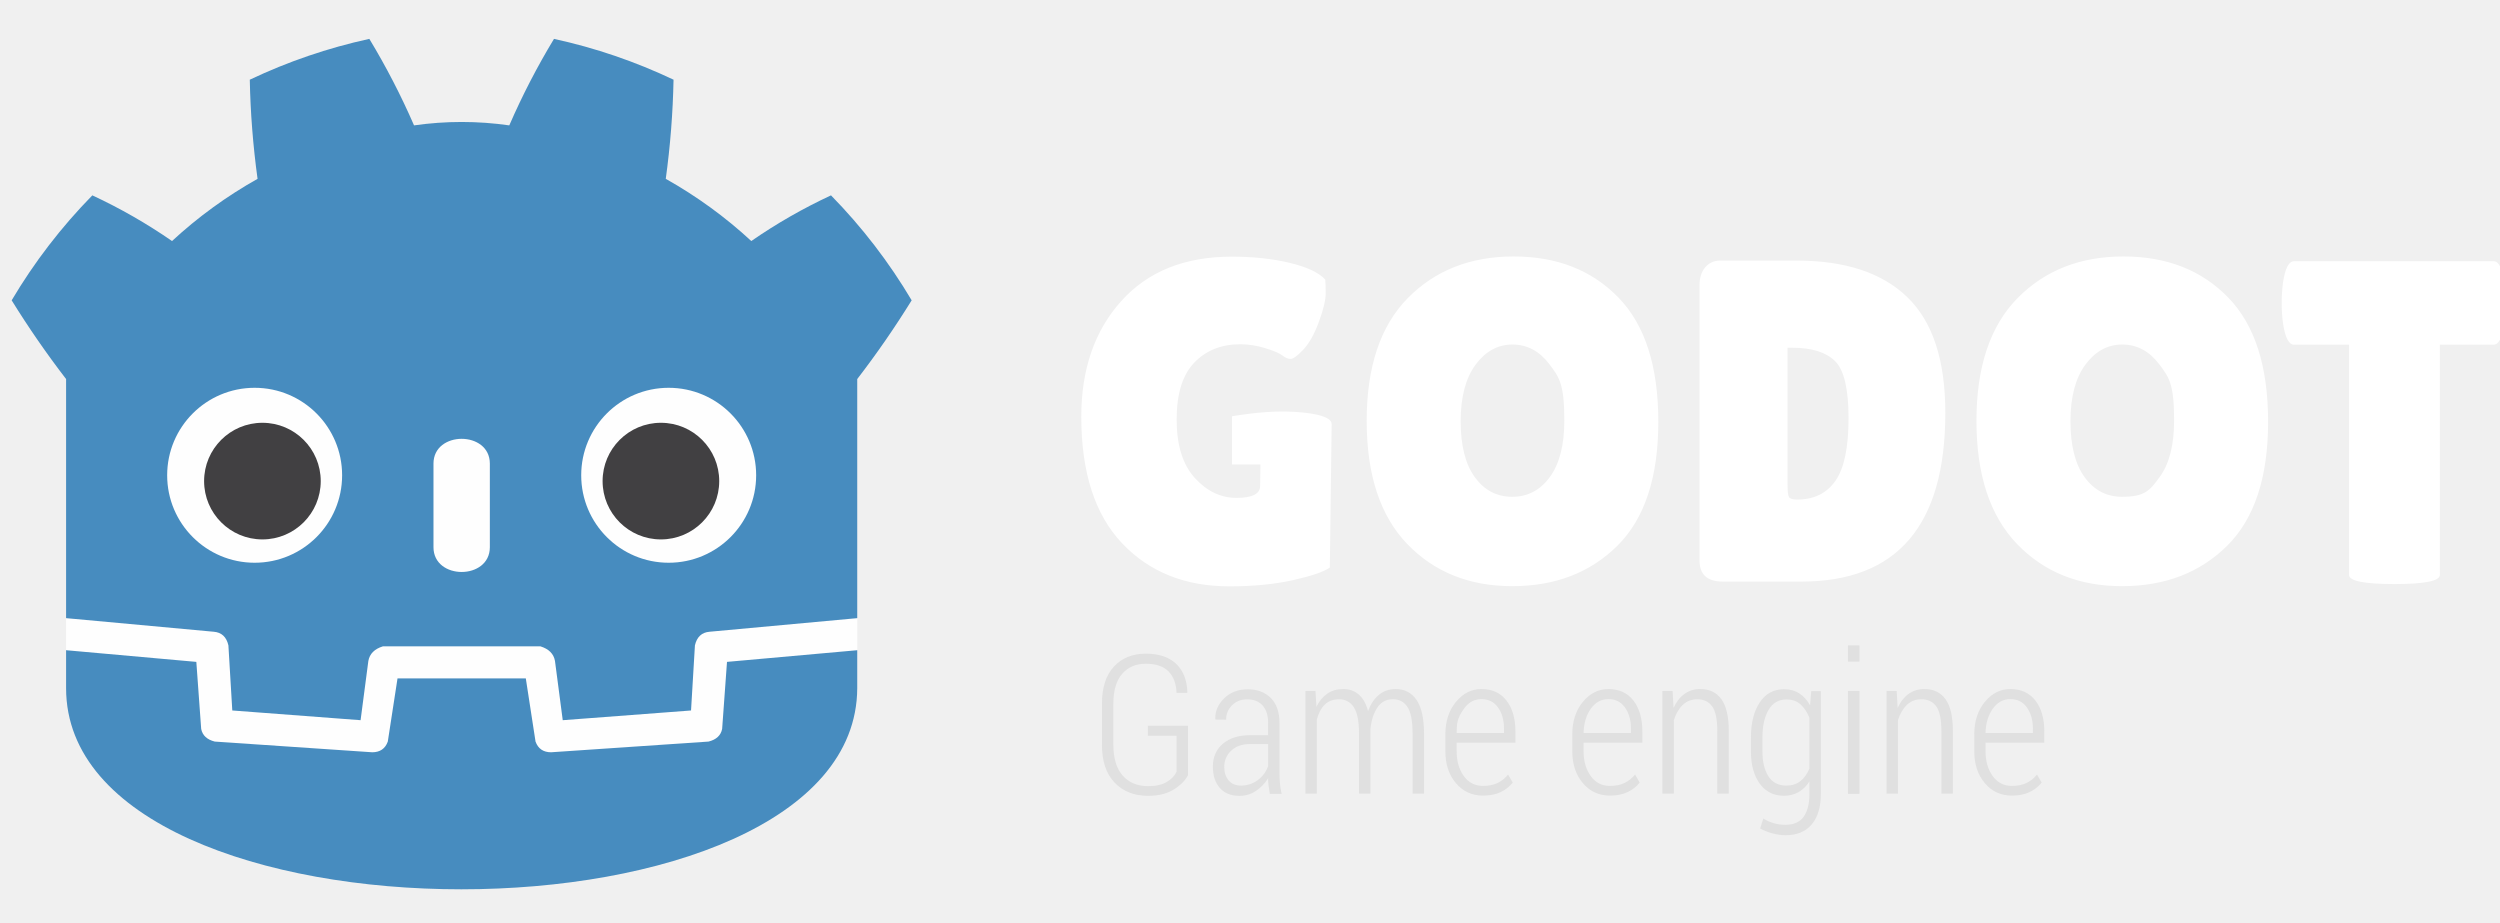
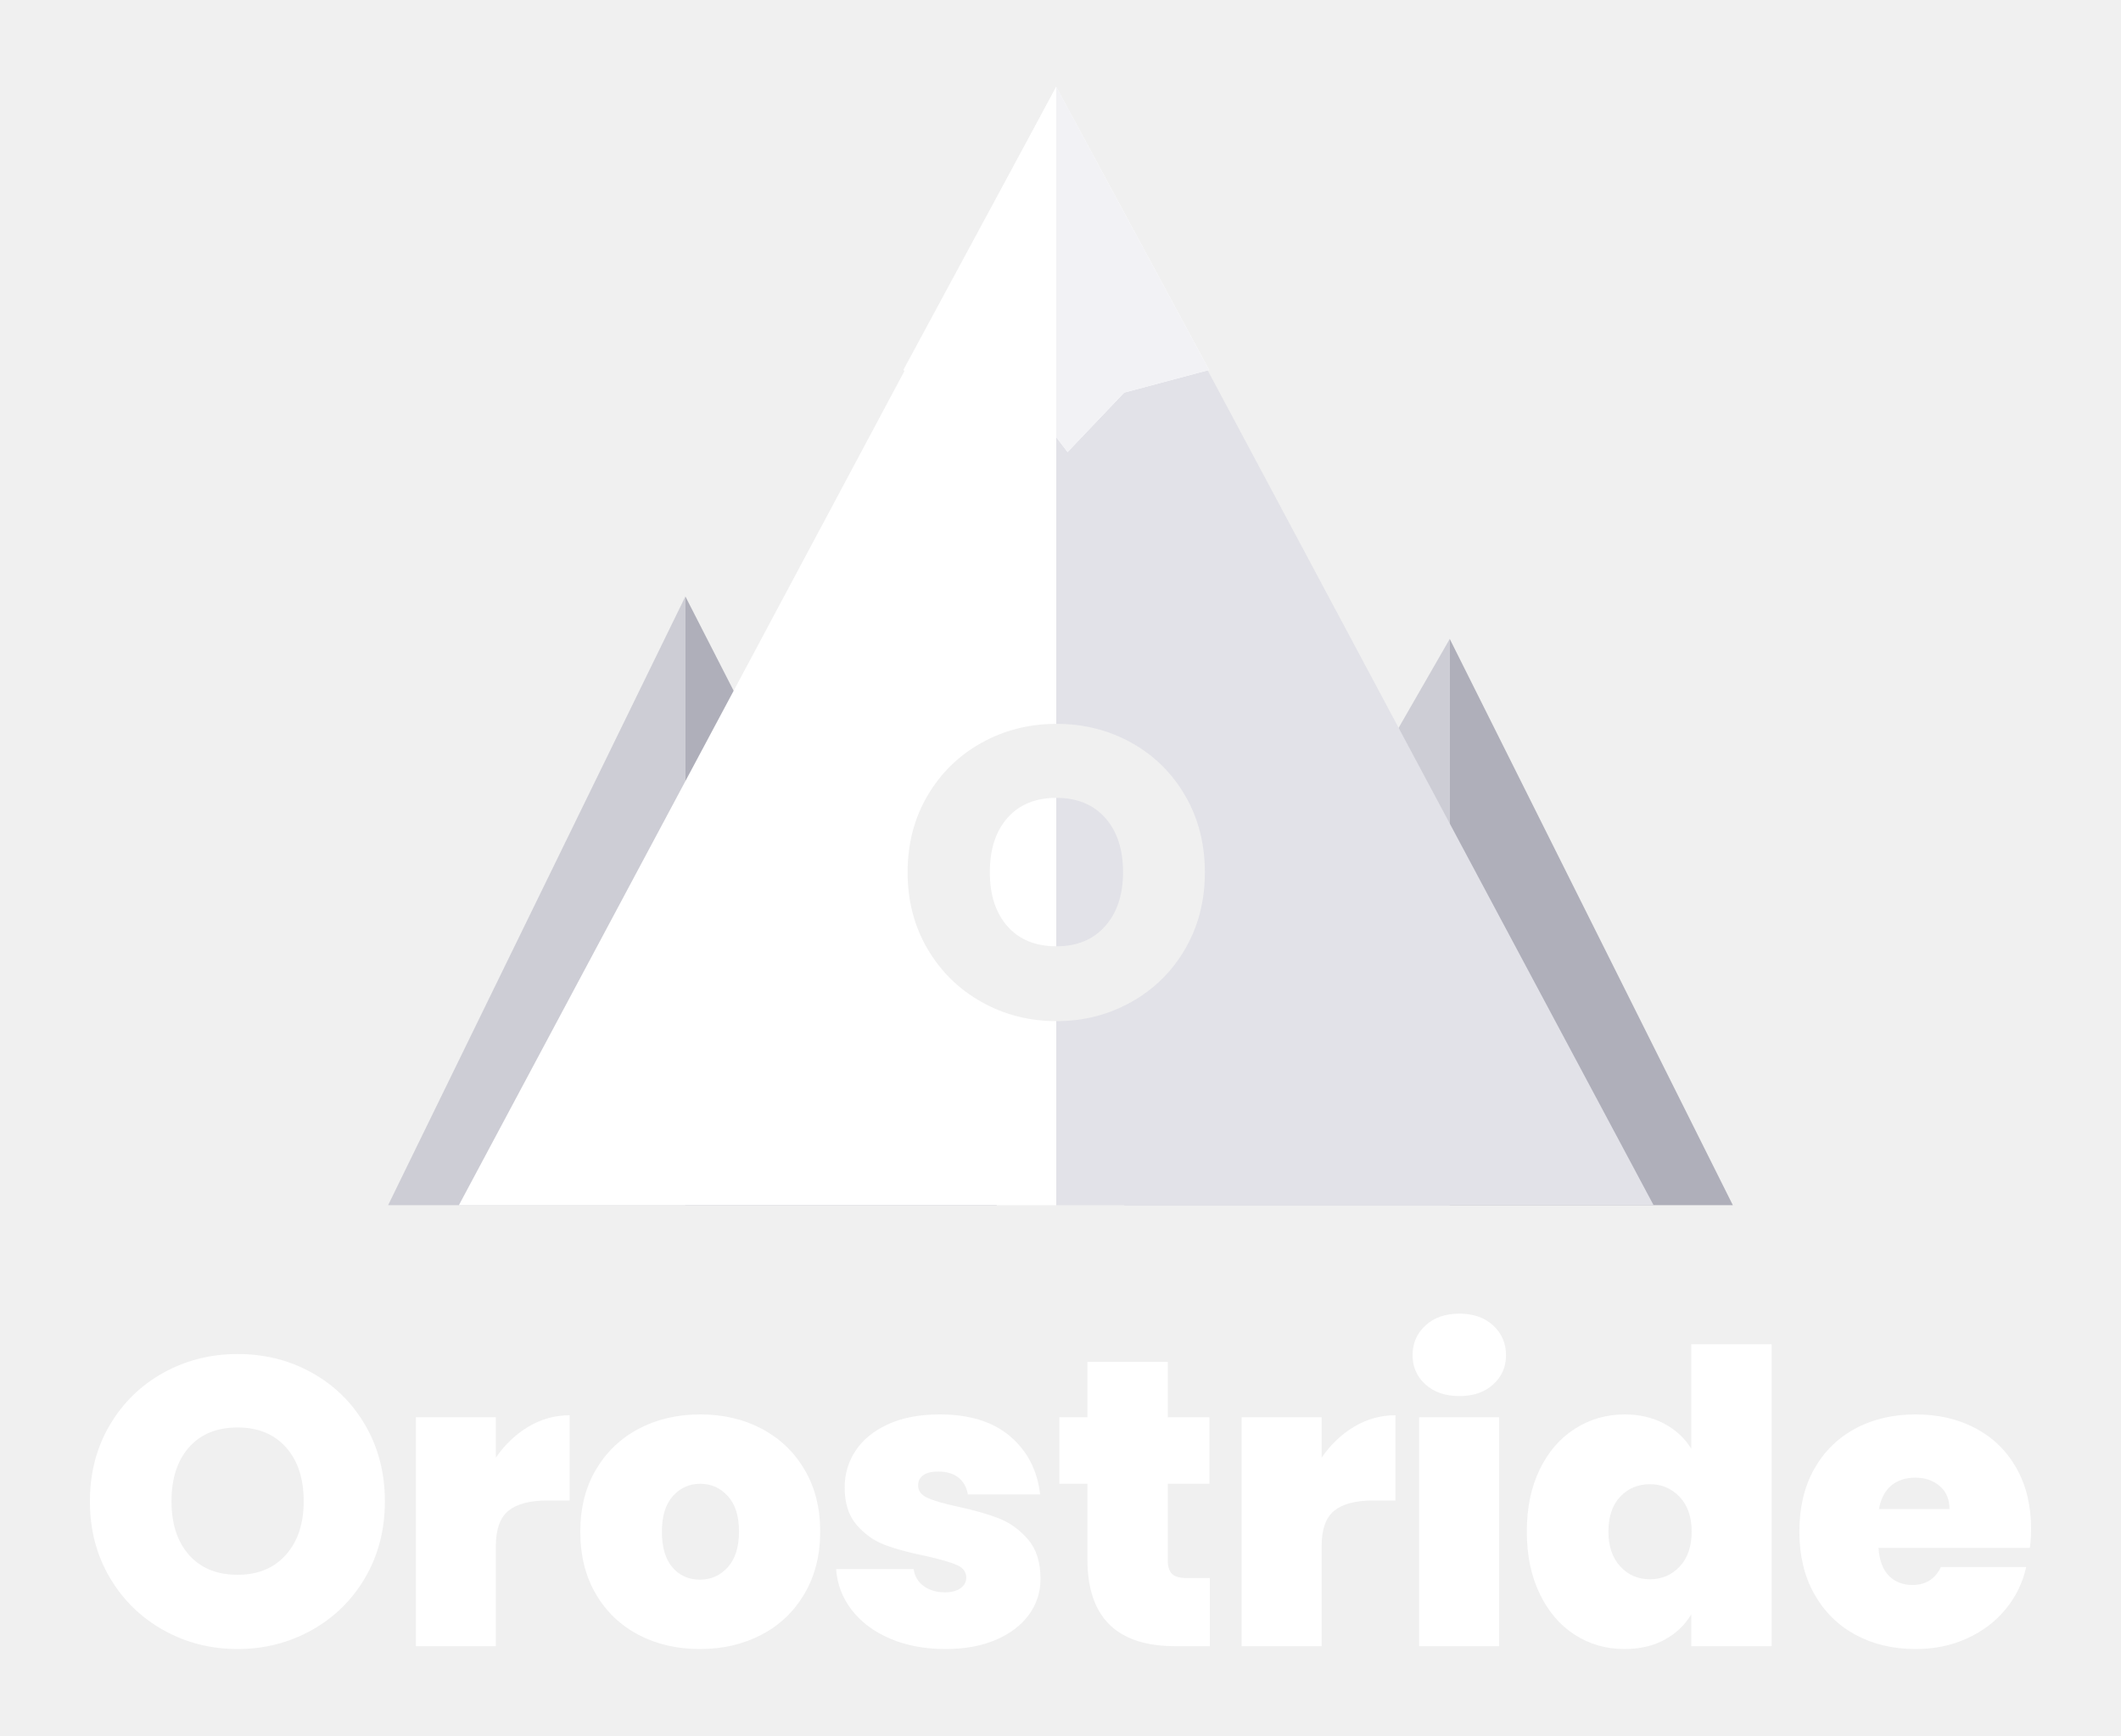
- <svg xmlns="http://www.w3.org/2000/svg" width="187" height="69">
-   <path fill="#fff" d="M96.116 30.781c-1.847-.029-3.96.356-3.96.356v3.605h2.125l-.024 1.606q0 .893-1.767.894-1.767-.001-3.12-1.493-1.358-1.495-1.356-4.372 0-2.884 1.32-4.255 1.32-1.372 3.448-1.372a6.3 6.3 0 0 1 1.852.292q.96.291 1.287.546c.217.176.422.258.618.258q.29.002.94-.685.654-.687 1.169-2.074c.342-.929.514-1.64.514-2.145 0-.501-.011-.847-.034-1.029q-.72-.788-2.66-1.252-1.936-.464-4.338-.463-5.282 0-8.265 3.327-2.986 3.328-2.985 8.644 0 6.244 3.051 9.467 3.055 3.224 8.028 3.223 2.674 0 4.75-.463 2.075-.462 2.762-.943l.137-10.734c0-.623-1.646-.906-3.492-.938m17.018-5.01q-1.645 0-2.762 1.509-1.114 1.509-1.114 4.234 0 2.73 1.064 4.186 1.063 1.46 2.795 1.46t2.812-1.478q1.081-1.473 1.082-4.218c.001-2.745-.373-3.237-1.116-4.22q-1.114-1.473-2.761-1.473m-.017 18.074q-4.819 0-7.856-3.153-3.033-3.156-3.033-9.21 0-6.056 3.068-9.178 3.07-3.12 7.924-3.12 4.854-.002 7.837 3.072c1.991 2.045 2.985 5.146 2.985 9.294q0 6.224-3.053 9.263-3.053 3.032-7.872 3.032M133.71 26.01v10.26q0 .717.104.907.103.189.616.189 1.888 0 2.865-1.408.978-1.404.976-4.68-.001-3.278-1.01-4.27-1.013-.996-3.208-.998zm-6.585 15.917V21.348q-.001-.858.43-1.359.427-.496 1.114-.497h5.728q5.454.001 8.281 2.747 2.832 2.742 2.832 8.642 0 12.622-10.772 12.622h-5.864q-1.749.001-1.75-1.577m31.623-16.155q-1.648 0-2.763 1.509-1.113 1.509-1.113 4.234 0 2.73 1.063 4.186 1.062 1.46 2.795 1.46c1.733 0 2.093-.492 2.813-1.478q1.08-1.473 1.081-4.218c.001-2.745-.372-3.237-1.115-4.22q-1.114-1.473-2.761-1.473m-.018 18.074q-4.819 0-7.854-3.153-3.036-3.156-3.036-9.21 0-6.056 3.069-9.178 3.07-3.12 7.925-3.12 4.853-.002 7.837 3.072c1.99 2.045 2.984 5.146 2.984 9.294q0 6.224-3.053 9.263-3.053 3.032-7.872 3.032m23.773-.842c0 .454-1.13.685-3.395.685q-3.396-.001-3.397-.685v-17.22h-4.115q-.584.001-.823-1.58a11 11 0 0 1-.101-1.542q-.001-.787.1-1.543c.16-1.05.435-1.58.824-1.58h14.92q.584.002.825 1.58a11.6 11.6 0 0 1 0 3.086q-.242 1.58-.824 1.579h-4.014z" />
-   <path fill="#e0e0e0" d="M88.866 57.973q-.284.585-1.048 1.069-.764.486-1.942.486-1.554.002-2.503-.987-.946-.983-.947-2.833v-3.073q0-1.808.895-2.776c.596-.64 1.395-.966 2.392-.966q1.462.002 2.265.764.8.765.837 2.128l-.013.04h-.796q-.041-1.042-.61-1.612-.568-.565-1.683-.566-1.128 0-1.782.765-.652.762-.651 2.215v3.091q0 1.507.702 2.3.701.785 1.894.785.873.001 1.398-.313.526-.312.732-.763v-2.692h-2.144v-.748h3.004zm3.95.789q.708.001 1.26-.406.55-.41.777-1.04v-1.661H93.49q-.87 0-1.393.493a1.6 1.6 0 0 0-.522 1.22q0 .616.327 1.006.327.389.915.388m2.165.62a20 20 0 0 1-.097-.652 4 4 0 0 1-.03-.518 3 3 0 0 1-.906.945q-.555.374-1.238.373-.952 0-1.47-.591-.517-.594-.518-1.603 0-1.07.751-1.707.753-.636 2.038-.636h1.342v-.943q-.001-.815-.41-1.28-.415-.457-1.152-.459-.687 0-1.133.441a1.46 1.46 0 0 0-.442 1.078l-.797-.007-.014-.042q-.033-.865.659-1.544.69-.678 1.77-.677 1.064 0 1.719.646.65.653.651 1.86v3.767q0 .412.037.795a5 5 0 0 0 .127.753zm3.415-7.698.072 1.191a2.46 2.46 0 0 1 .808-.989q.505-.345 1.186-.345.697 0 1.17.408.475.408.697 1.237.284-.766.805-1.207.524-.438 1.259-.438 1.01 0 1.566.818.557.819.557 2.518v4.485h-.857v-4.5q-.001-1.413-.384-1.987-.383-.573-1.093-.574-.745-.002-1.165.637-.417.639-.511 1.605v4.82h-.853v-4.497q0-1.381-.393-1.97a1.25 1.25 0 0 0-1.096-.59q-.674.001-1.083.409t-.585 1.119v5.528h-.853v-7.679zm12.414.61q-.801 0-1.317.73c-.516.73-.522 1.089-.536 1.805h3.542v-.328q0-.952-.446-1.58-.449-.628-1.243-.627m.12 7.218q-1.24 0-2.03-.933-.787-.931-.787-2.382V54.92q0-1.454.79-2.42.792-.96 1.907-.959 1.206 0 1.872.858.67.86.67 2.31v.842h-4.395v.639q0 1.115.532 1.856.534.741 1.442.74.631 0 1.09-.22a2.25 2.25 0 0 0 .783-.632l.349.604a2.5 2.5 0 0 1-.9.708q-.548.264-1.322.265m9.375-7.218q-.804 0-1.32.73-.512.73-.535 1.805h3.543V54.5q0-.952-.447-1.58-.446-.629-1.241-.627m.12 7.218q-1.243 0-2.03-.933-.79-.932-.79-2.382V54.92q.001-1.454.79-2.42.794-.96 1.91-.959 1.205 0 1.872.858.668.86.668 2.31v.842h-4.395v.639q0 1.115.535 1.856.53.741 1.44.74.632 0 1.088-.22a2.3 2.3 0 0 0 .787-.632l.347.604a2.5 2.5 0 0 1-.9.708q-.548.264-1.322.265m4.684-7.828.07 1.269q.306-.677.814-1.044a1.97 1.97 0 0 1 1.19-.368q1.028 0 1.576.763.552.764.551 2.374v4.684h-.858v-4.677q0-1.314-.384-1.845-.382-.534-1.113-.533-.655-.001-1.095.43-.441.426-.66 1.144v5.481h-.852v-7.678zm6.72 4.523q0 1.17.447 1.86.445.697 1.348.696.617.001 1.044-.335.424-.338.673-.935V53.69q-.24-.614-.655-.994-.415-.376-1.047-.377-.902 0-1.355.786-.456.79-.455 2.053zm-.86-1.05q0-1.631.66-2.62.659-.984 1.825-.984c.43 0 .81.105 1.132.316.324.207.592.51.807.895l.083-1.068h.723v7.686q0 1.475-.686 2.286c-.46.537-1.111.81-1.953.81q-.454-.001-.976-.14a4 4 0 0 1-.927-.365l.236-.748a2.9 2.9 0 0 0 .774.347 3 3 0 0 0 .879.124q.916 0 1.355-.587.44-.592.44-1.727v-.93a2.3 2.3 0 0 1-.802.795 2.15 2.15 0 0 1-1.1.276q-1.157 0-1.813-.906-.657-.905-.658-2.41zm8.12 4.226h-.862v-7.7h.862zm0-9.892h-.862v-1.213h.862zm2.782 2.193.07 1.269q.307-.677.813-1.044a2 2 0 0 1 1.19-.368q1.03 0 1.58.763.55.764.549 2.374v4.684h-.858v-4.677q0-1.314-.384-1.845-.383-.534-1.114-.533-.654-.001-1.093.43-.441.426-.66 1.144v5.481h-.853v-7.678zm8.499.61q-.804 0-1.317.73-.514.73-.537 1.805h3.543V54.5q0-.952-.446-1.58-.447-.629-1.243-.627m.122 7.218q-1.245 0-2.03-.933-.789-.932-.788-2.382V54.92q0-1.454.79-2.42.792-.96 1.906-.959 1.207 0 1.875.858.666.86.667 2.31v.842h-4.396v.639q.002 1.115.534 1.856.531.741 1.442.74.63 0 1.087-.22a2.25 2.25 0 0 0 .787-.632l.348.604a2.5 2.5 0 0 1-.9.708q-.548.264-1.322.265" />
-   <g fill="#fefefe" transform="translate(-2.69 -2.69)scale(.0727)">
-     <path d="M105 673v33q407 354 814 0v-33z" />
-     <path fill="#478cbf" d="m105 673 152 14q12 1 15 14l4 67 132 10 8-61q2-11 15-15h162q13 4 15 15l8 61 132-10 4-67q3-13 15-14l152-14V427q30-39 56-81-35-59-83-108-43 20-82 47-40-37-88-64 7-51 8-102-59-28-123-42-26 43-46 89-49-7-98 0-20-46-46-89-64 14-123 42 1 51 8 102-48 27-88 64-39-27-82-47-48 49-83 108 26 42 56 81zm0 33v39c0 276 813 276 814 0v-39l-134 12-5 69q-2 10-14 13l-162 11q-12 0-16-11l-10-65H446l-10 65q-4 11-16 11l-162-11q-12-3-14-13l-5-69z" />
-     <path d="M483 600c0 34 58 34 58 0v-86c0-34-58-34-58 0z" />
-     <circle cx="725" cy="526" r="90" />
-     <circle cx="299" cy="526" r="90" />
+ <svg xmlns="http://www.w3.org/2000/svg" width="110" height="90" viewBox="135.0 216.4 975 800.1">
+   <g transform="translate(286.39 184.63) scale(0.65263)">
+     <defs>
+       <clipPath id="lg-shade">
+         <rect x="512" y="0" width="512" height="1024" />
+       </clipPath>
+       <mask id="lg-o" maskUnits="userSpaceOnUse" x="0" y="0" width="1024" height="1024">
+         <rect width="1024" height="1024" fill="#fff" />
+         <path fill="#000" fill-rule="evenodd" transform="translate(512 665) scale(1) translate(-512 -665)" d="M512.15 770Q483.39 770 459.28 756.49Q435.17 742.99 421.09 719.02Q407 695.06 407 664.85Q407 634.65 421.09 610.68Q435.17 586.72 459.28 573.36Q483.39 560 512.15 560Q541.19 560 565.15 573.36Q589.12 586.72 603.06 610.68Q617 634.65 617 664.85Q617 695.06 603.06 719.02Q589.12 742.99 565.01 756.49Q540.90 770 512.15 770M512.15 717.14Q533.93 717.14 546.56 702.90Q559.20 688.67 559.20 664.85Q559.20 640.46 546.56 626.37Q533.93 612.28 512.15 612.28Q490.07 612.28 477.58 626.37Q465.09 640.46 465.09 664.85Q465.09 688.96 477.58 703.05Q490.07 717.14 512.15 717.14" />
+       </mask>
+     </defs>
+     <g mask="url(#lg-o)">
+       <polygon points="250,470 40,900 250,900" fill="#CDCDD5" />
+       <polygon points="250,470 250,900 470,900" fill="#AFAFBA" />
+       <polygon points="790,500 560,900 790,900" fill="#CDCDD5" />
+       <polygon points="790,500 790,900 990,900" fill="#AFAFBA" />
+       <polygon points="512,110 90,900 512,900" fill="#FFFFFF" />
+       <polygon points="512,110 512,900 934,900" fill="#E2E2E8" />
+       <polygon points="512,110 404,310 446,350 482,318 520,368 560,326 620,310" fill="#FFFFFF" />
+       <polygon points="512,110 404,310 446,350 482,318 520,368 560,326 620,310" fill="#F2F2F5" clip-path="url(#lg-shade)" />
+     </g>
  </g>
-   <g fill="#414042" transform="translate(-2.69 -2.69)scale(.0727)">
-     <circle cx="307" cy="532" r="60" />
-     <circle cx="717" cy="532" r="60" />
-   </g>
+   <path fill="#FFFFFF" d="M243.09 976.62Q224.47 976.62 208.86 967.87Q193.25 959.13 184.12 943.61Q175 928.09 175 908.53Q175 888.97 184.12 873.45Q193.25 857.93 208.86 849.28Q224.47 840.62 243.09 840.62Q261.90 840.62 277.42 849.28Q292.94 857.93 301.97 873.45Q311 888.97 311 908.53Q311 928.09 301.97 943.61Q292.94 959.13 277.33 967.87Q261.72 976.62 243.09 976.62M243.09 942.39Q257.20 942.39 265.38 933.17Q273.57 923.95 273.57 908.53Q273.57 892.73 265.38 883.60Q257.20 874.48 243.09 874.48Q228.80 874.48 220.71 883.60Q212.62 892.73 212.62 908.53Q212.62 924.14 220.71 933.26Q228.80 942.39 243.09 942.39M362.16 888.40Q368.37 879.37 377.21 874.10Q386.05 868.84 396.21 868.84L396.21 908.15L385.86 908.15Q373.83 908.15 367.99 912.85Q362.16 917.56 362.16 929.22L362.16 975.30L325.30 975.30L325.30 869.78L362.16 869.78L362.16 888.40M456.22 976.62Q440.42 976.62 427.91 970.04Q415.40 963.45 408.25 951.23Q401.10 939 401.10 922.45Q401.10 906.08 408.34 893.86Q415.59 881.63 428.09 875.05Q440.60 868.46 456.40 868.46Q472.20 868.46 484.71 875.05Q497.22 881.63 504.46 893.86Q511.71 906.08 511.71 922.45Q511.71 938.81 504.46 951.13Q497.22 963.45 484.62 970.04Q472.02 976.62 456.22 976.62M456.22 944.64Q463.93 944.64 469.10 938.91Q474.27 933.17 474.27 922.45Q474.27 911.73 469.10 906.08Q463.93 900.44 456.40 900.44Q448.88 900.44 443.80 906.08Q438.72 911.73 438.72 922.45Q438.72 933.36 443.61 939Q448.50 944.64 456.22 944.64M569.45 976.62Q555.16 976.62 543.97 971.83Q532.77 967.03 526.28 958.66Q519.80 950.29 519.04 939.75L554.78 939.75Q555.53 944.83 559.49 947.65Q563.44 950.48 569.27 950.48Q573.78 950.48 576.41 948.59Q579.05 946.71 579.05 943.70Q579.05 939.75 574.72 937.87Q570.40 935.99 560.43 933.73Q549.14 931.48 541.62 928.66Q534.09 925.83 528.54 919.44Q522.99 913.04 522.99 902.13Q522.99 892.73 528.07 885.11Q533.15 877.49 543.03 872.98Q552.90 868.46 566.82 868.46Q587.51 868.46 599.36 878.62Q611.21 888.78 613.09 905.33L579.80 905.33Q578.86 900.25 575.38 897.52Q571.90 894.80 566.07 894.80Q561.55 894.80 559.20 896.49Q556.85 898.18 556.85 901.19Q556.85 904.95 561.18 906.93Q565.50 908.90 575.10 910.97Q586.57 913.42 594.19 916.43Q601.81 919.44 607.55 926.12Q613.28 932.79 613.28 944.27Q613.28 953.48 607.92 960.82Q602.56 968.16 592.69 972.39Q582.81 976.62 569.45 976.62M680.62 943.89L691.35 943.89L691.35 975.30L675.36 975.30Q634.91 975.30 634.91 935.24L634.91 900.44L621.94 900.44L621.94 869.78L634.91 869.78L634.91 844.20L671.97 844.20L671.97 869.78L691.16 869.78L691.16 900.44L671.97 900.44L671.97 935.80Q671.97 940.13 673.95 942.01Q675.92 943.89 680.62 943.89M742.89 888.40Q749.09 879.37 757.94 874.10Q766.78 868.84 776.93 868.84L776.93 908.15L766.59 908.15Q754.55 908.15 748.72 912.85Q742.89 917.56 742.89 929.22L742.89 975.30L706.02 975.30L706.02 869.78L742.89 869.78L742.89 888.40M806.47 860Q796.68 860 790.76 854.64Q784.83 849.28 784.83 841.19Q784.83 832.91 790.76 827.46Q796.68 822 806.47 822Q816.06 822 821.98 827.46Q827.91 832.91 827.91 841.19Q827.91 849.28 821.98 854.64Q816.06 860 806.47 860M787.84 869.78L824.71 869.78L824.71 975.30L787.84 975.30L787.84 869.78M837.50 922.45Q837.50 906.08 843.43 893.86Q849.35 881.63 859.70 875.05Q870.05 868.46 882.65 868.46Q892.81 868.46 900.80 872.69Q908.79 876.93 913.31 884.26L913.31 836.11L950.37 836.11L950.37 975.30L913.31 975.30L913.31 960.63Q908.98 967.97 901.08 972.30Q893.18 976.62 882.46 976.62Q869.86 976.62 859.61 970.04Q849.35 963.45 843.43 951.13Q837.50 938.81 837.50 922.45M913.50 922.45Q913.50 912.29 907.95 906.46Q902.40 900.63 894.31 900.63Q886.03 900.63 880.58 906.36Q875.12 912.10 875.12 922.45Q875.12 932.61 880.58 938.53Q886.03 944.46 894.31 944.46Q902.40 944.46 907.95 938.62Q913.50 932.79 913.50 922.45M1070 921.32Q1070 925.65 1069.44 929.97L999.65 929.97Q1000.21 938.62 1004.45 942.86Q1008.68 947.09 1015.26 947.09Q1024.48 947.09 1028.43 938.81L1067.74 938.81Q1065.30 949.72 1058.24 958.28Q1051.19 966.84 1040.47 971.73Q1029.75 976.62 1016.77 976.62Q1001.15 976.62 989.02 970.04Q976.89 963.45 970.02 951.23Q963.16 939 963.16 922.45Q963.16 905.89 969.93 893.76Q976.70 881.63 988.83 875.05Q1000.97 868.46 1016.77 868.46Q1032.38 868.46 1044.42 874.86Q1056.46 881.25 1063.23 893.20Q1070 905.14 1070 921.32M999.84 912.10L1032.38 912.10Q1032.38 905.33 1027.86 901.47Q1023.35 897.62 1016.58 897.62Q1009.81 897.62 1005.48 901.29Q1001.15 904.95 999.84 912.10" />
</svg>
